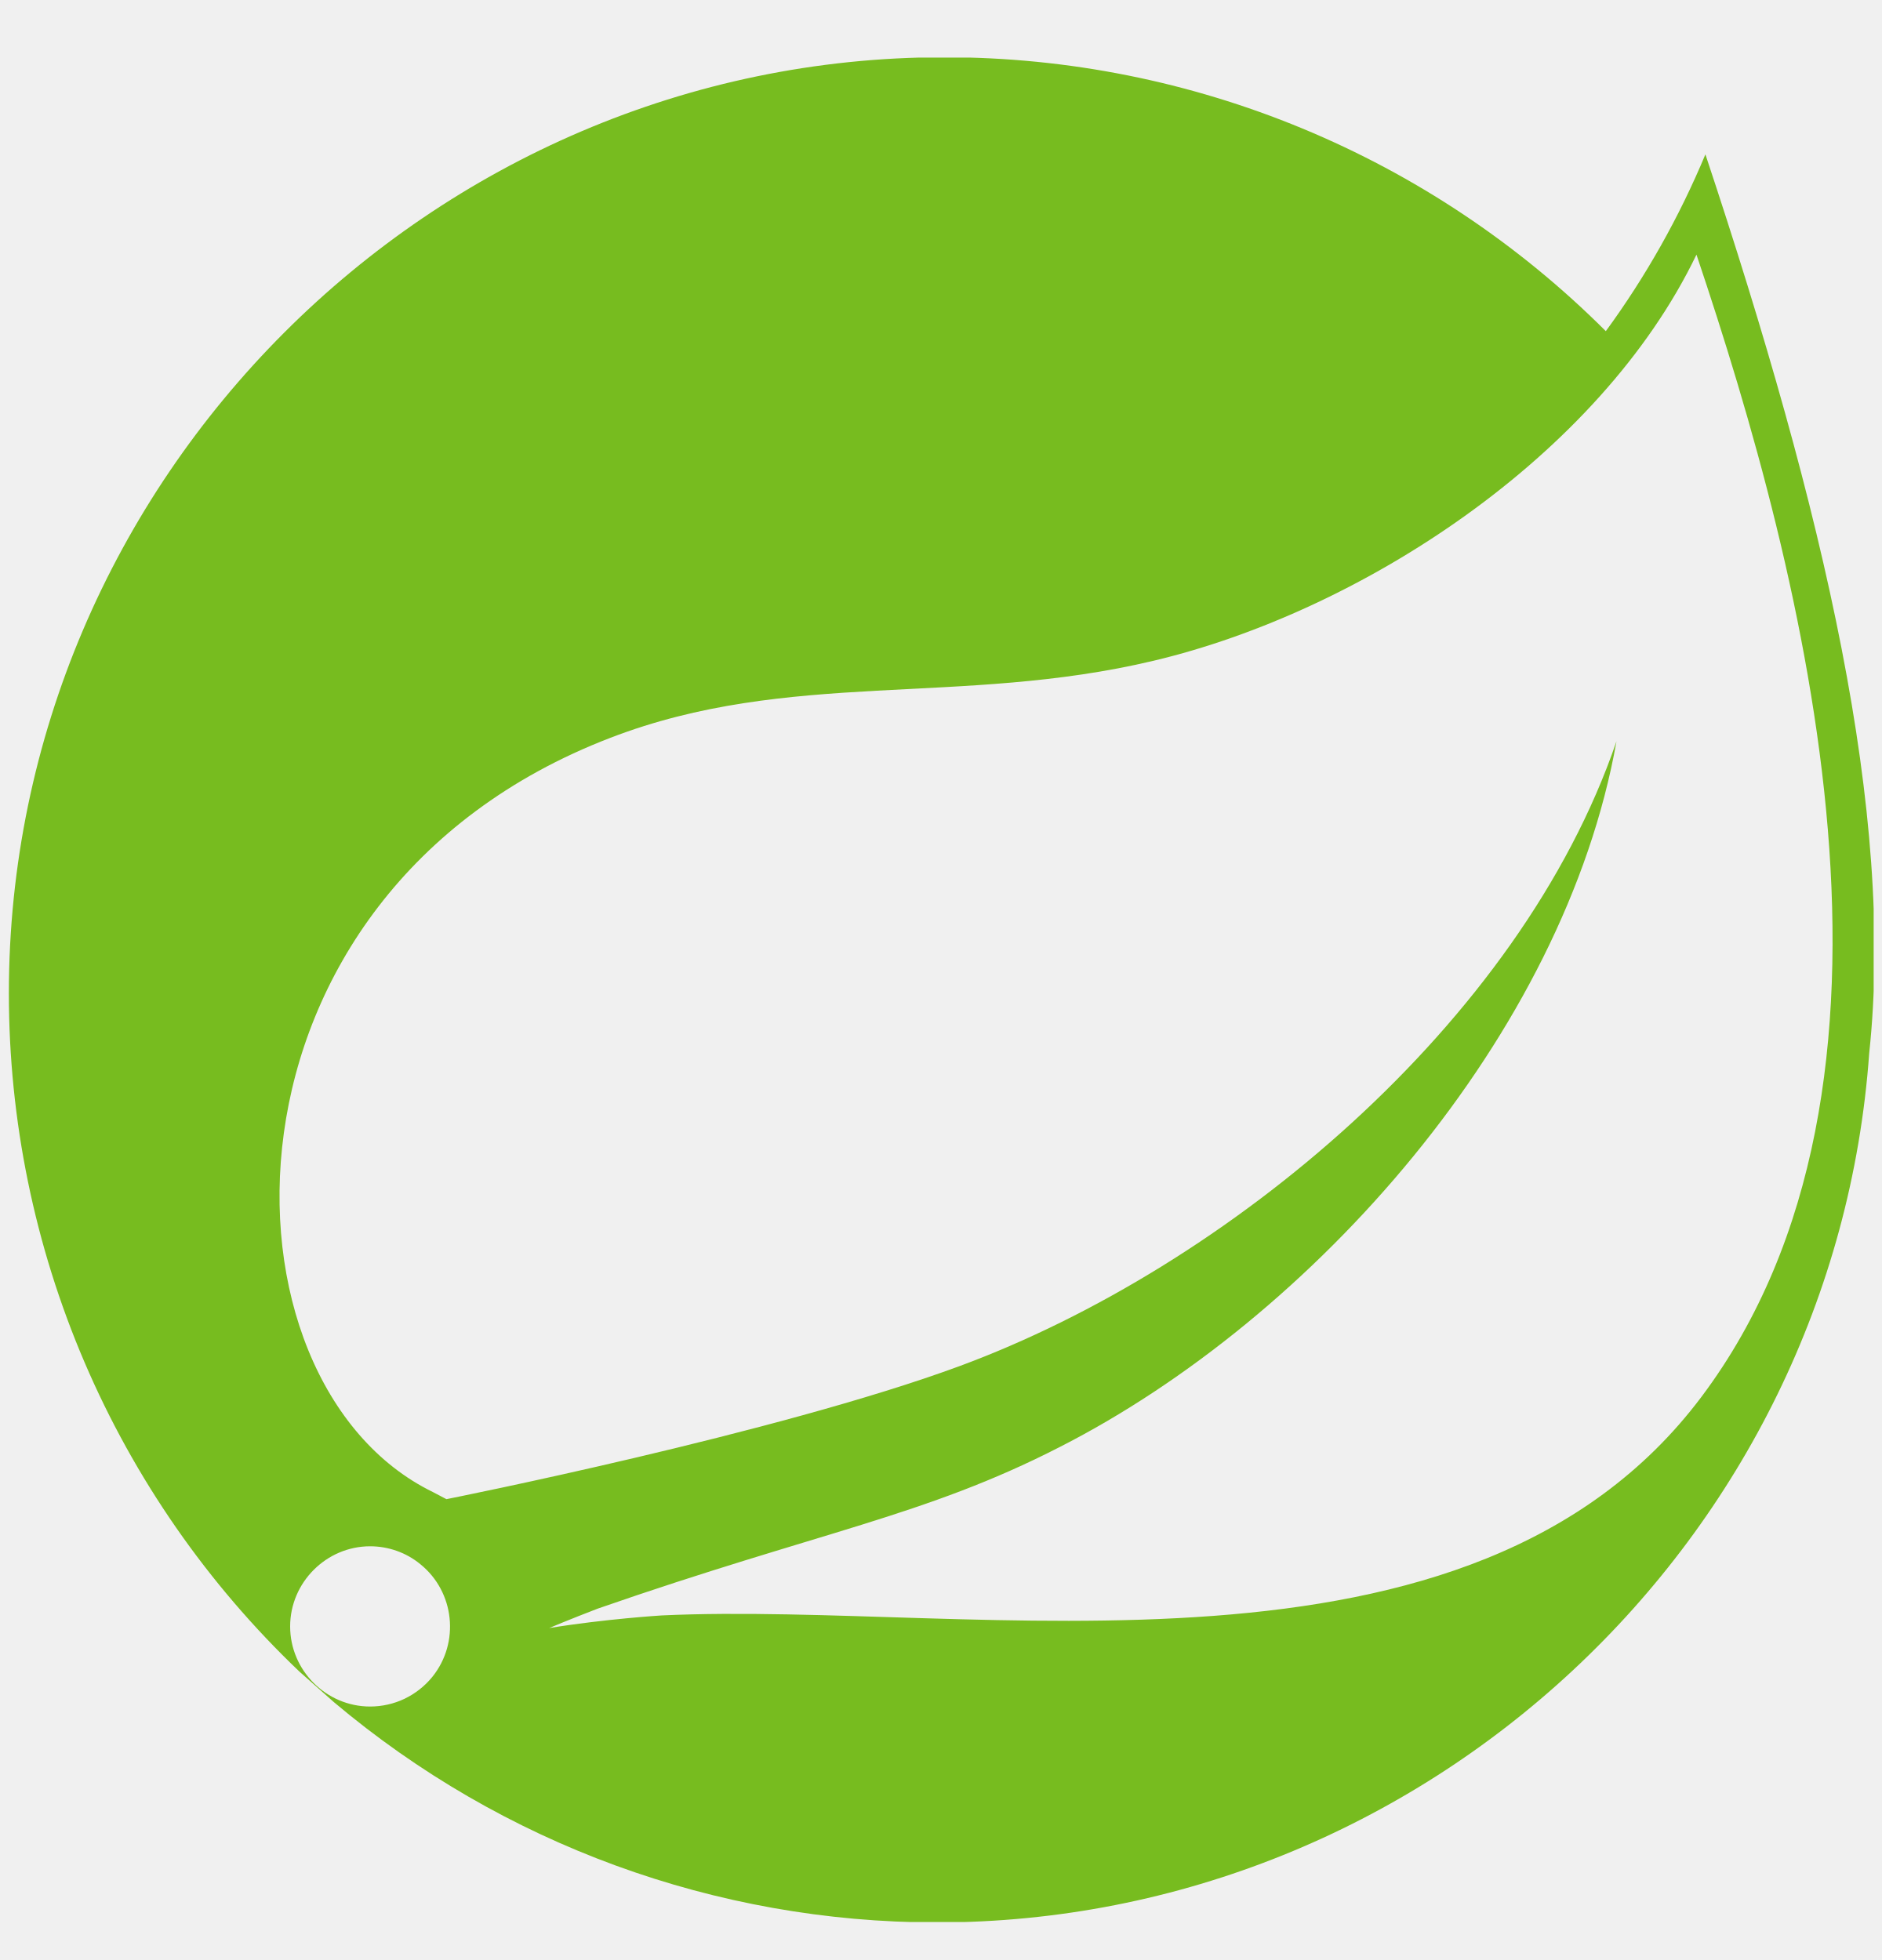
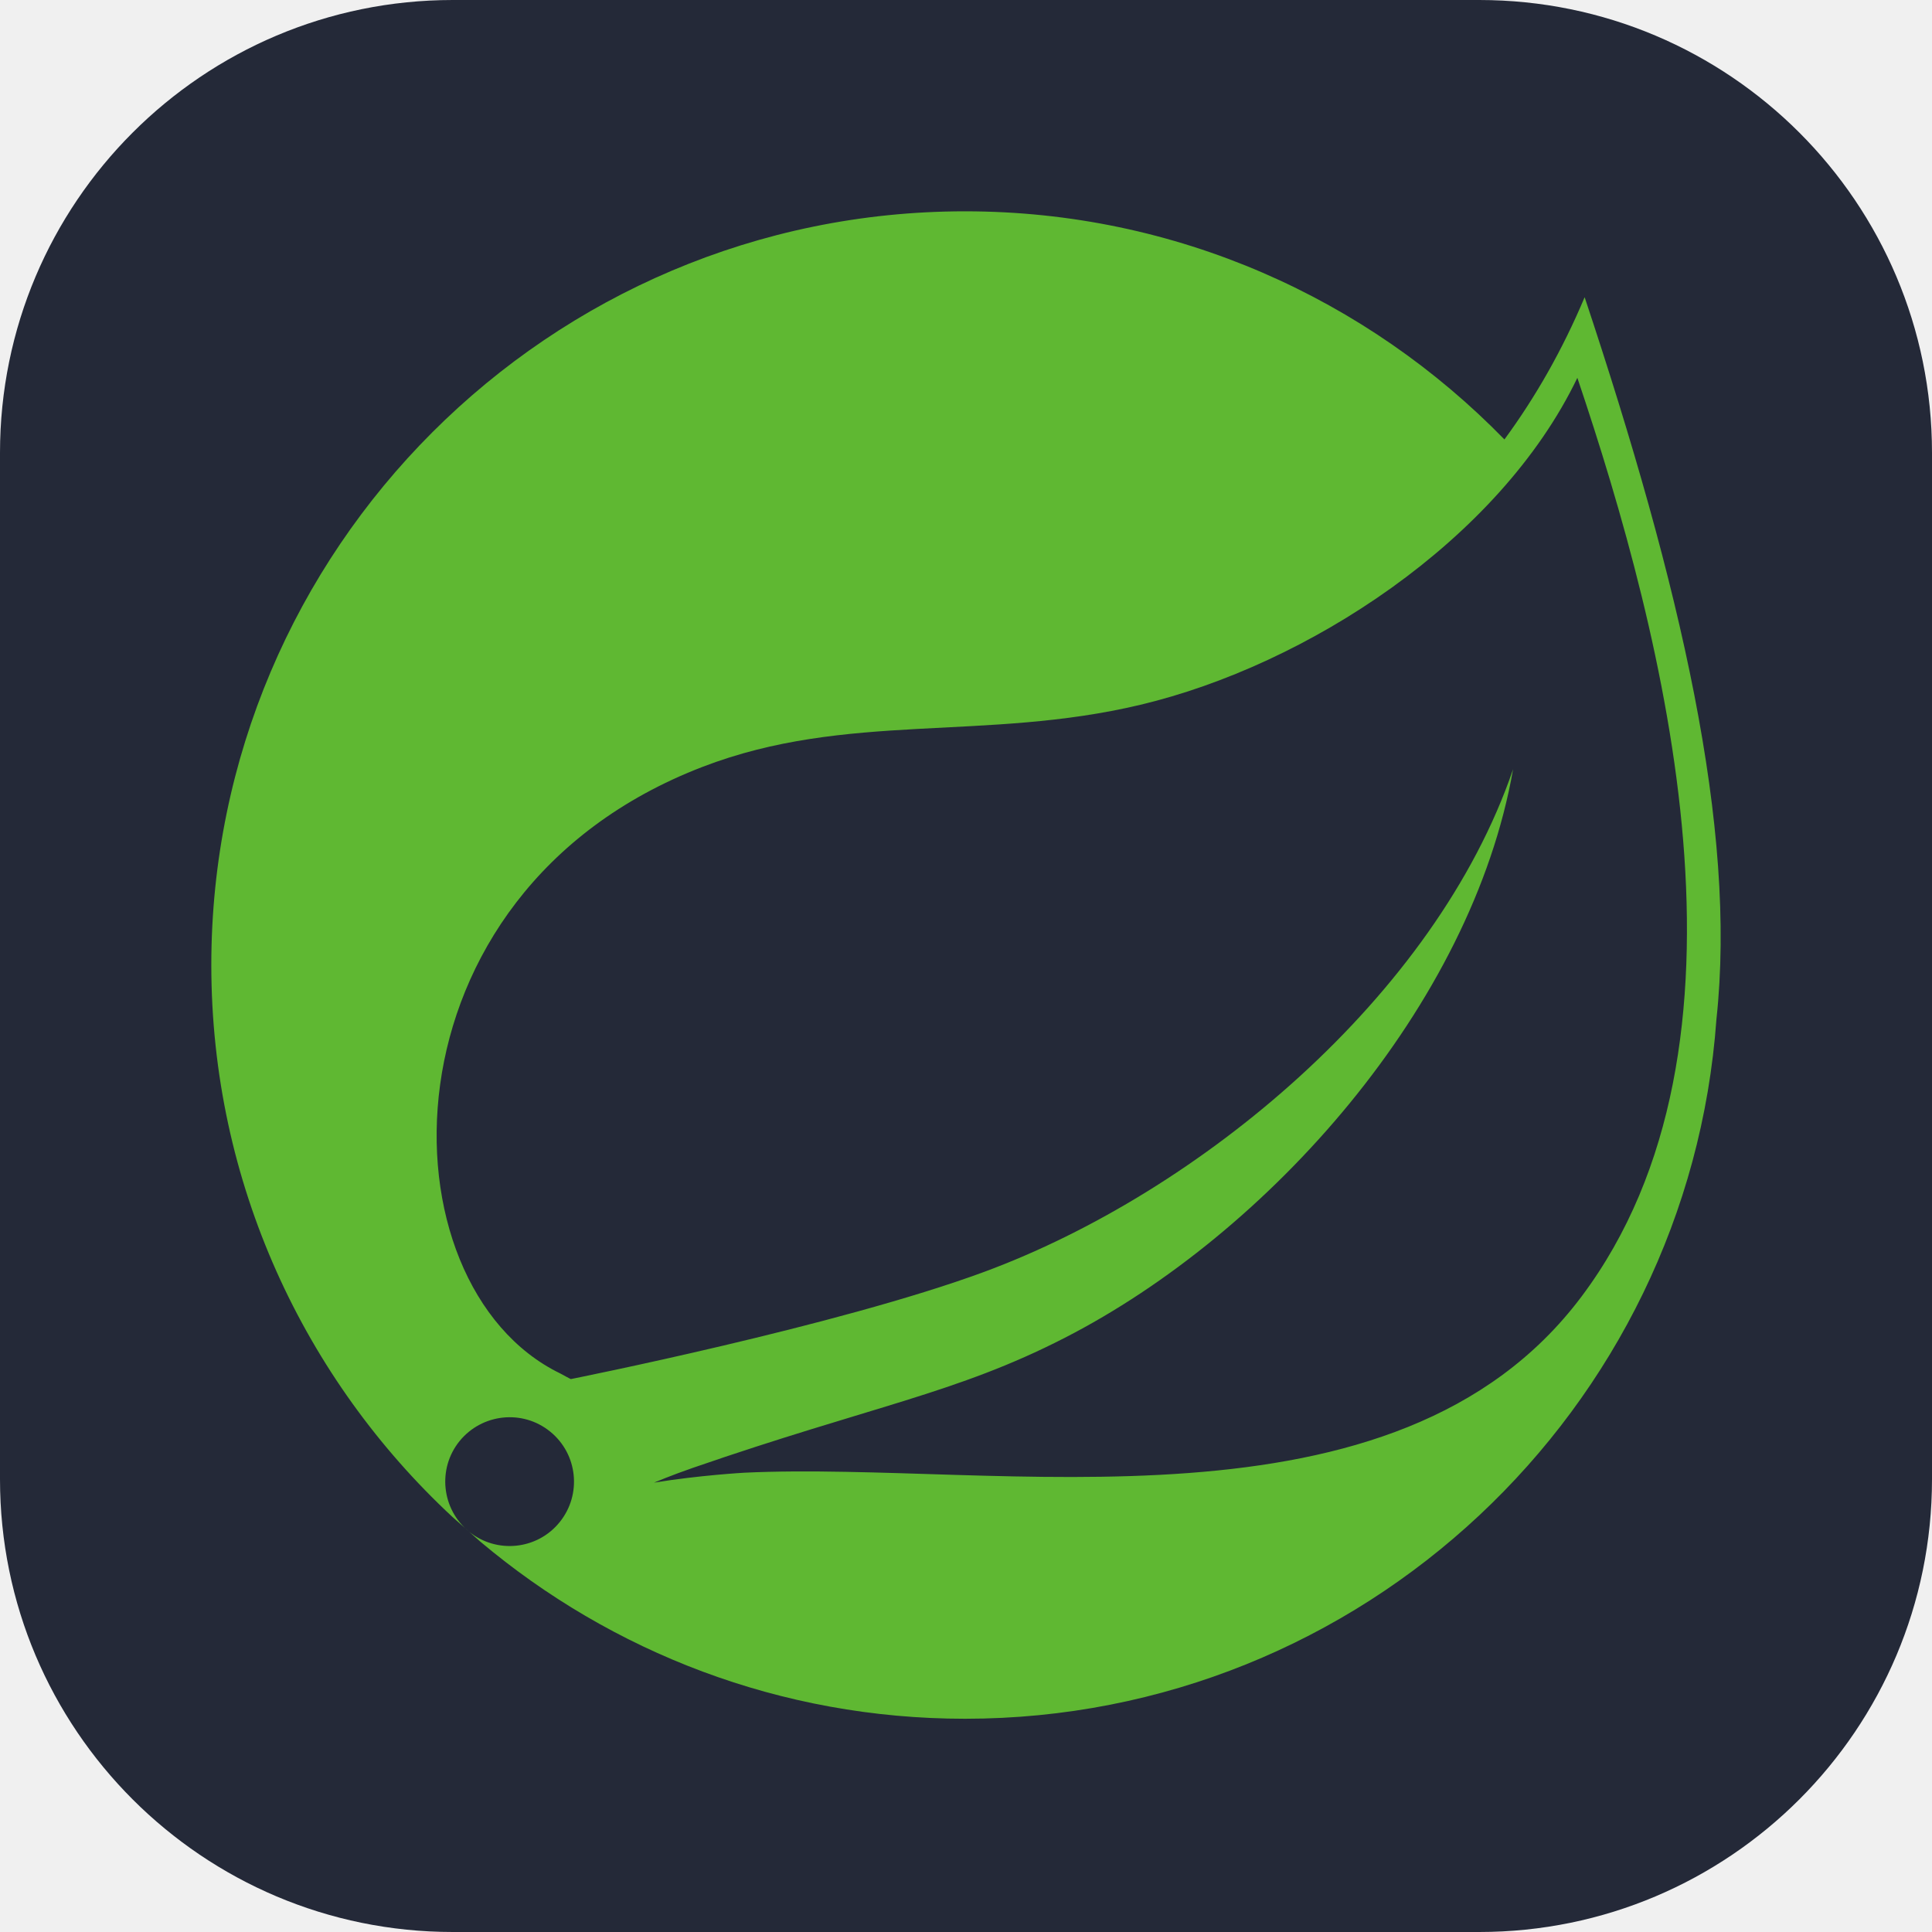
- <svg xmlns="http://www.w3.org/2000/svg" width="24" height="25" viewBox="0 0 24 25" fill="none">
-   <g clip-path="url(#clip0_4_160)">
-     <path d="M21.748 1.969C21.415 2.768 20.989 3.525 20.478 4.224C18.24 1.987 15.205 0.73 12.041 0.73C5.498 0.73 0.113 6.119 0.113 12.67C0.113 14.288 0.441 15.889 1.078 17.376C1.715 18.863 2.647 20.205 3.818 21.321L4.258 21.711C6.408 23.524 9.13 24.519 11.942 24.521C18.164 24.521 23.394 19.645 23.837 13.432C24.162 10.39 23.27 6.544 21.748 1.969ZM5.513 21.389C5.417 21.507 5.296 21.602 5.159 21.668C5.022 21.733 4.872 21.767 4.72 21.767C4.159 21.767 3.7 21.305 3.7 20.745C3.7 20.184 4.162 19.723 4.72 19.723C4.952 19.723 5.181 19.803 5.361 19.952C5.798 20.305 5.866 20.952 5.513 21.389ZM21.699 17.815C18.755 21.739 12.469 20.416 8.438 20.605C8.438 20.605 7.722 20.649 7.003 20.766C7.003 20.766 7.273 20.652 7.623 20.518C10.452 19.534 11.79 19.341 13.51 18.459C16.747 16.811 19.948 13.206 20.614 9.455C19.381 13.063 15.645 16.164 12.239 17.424C9.907 18.285 5.693 19.122 5.693 19.122L5.522 19.032C2.653 17.635 2.566 11.419 7.781 9.412C10.064 8.532 12.249 9.015 14.715 8.427C17.349 7.801 20.394 5.825 21.634 3.248C23.022 7.37 24.692 13.825 21.699 17.815Z" fill="#77BC1F" />
+ <svg xmlns="http://www.w3.org/2000/svg" width="48" height="48" viewBox="0 0 48 48" fill="none">
+   <g clip-path="url(#clip0_143_24)">
+     <path d="M36.75 0H11.25C5.037 0 0 5.037 0 11.25V36.75C0 42.963 5.037 48 11.25 48H36.75C42.963 48 48 42.963 48 36.75V11.25C48 5.037 42.963 0 36.75 0Z" fill="#242938" />
+     <path d="M39.29 32.216C34.674 38.366 24.815 36.29 18.494 36.589C18.494 36.589 17.375 36.651 16.248 36.836C16.248 36.836 16.674 36.655 17.218 36.467C21.657 34.932 23.755 34.624 26.453 33.238C31.521 30.641 36.566 24.986 37.592 19.111C35.663 24.761 29.795 29.625 24.453 31.599C20.796 32.949 14.183 34.262 14.182 34.263C14.185 34.267 13.918 34.124 13.915 34.121C9.417 31.933 9.287 22.192 17.456 19.052C21.037 17.675 24.462 18.432 28.334 17.51C32.463 16.528 37.245 13.433 39.189 9.387C41.368 15.85 43.986 25.963 39.29 32.216ZM39.37 7.384C38.821 8.689 38.15 9.866 37.377 10.918C33.974 7.426 29.225 5.25 23.976 5.25C13.65 5.25 5.25 13.651 5.25 23.975C5.25 29.387 7.56 34.268 11.243 37.69L11.653 38.053C10.969 37.495 10.863 36.489 11.418 35.803C11.977 35.118 12.983 35.011 13.668 35.567C14.355 36.123 14.46 37.132 13.904 37.818C13.35 38.505 12.341 38.609 11.655 38.055L11.934 38.302C15.192 41.045 19.392 42.702 23.976 42.702C33.846 42.702 41.95 35.021 42.644 25.326C43.158 20.579 41.756 14.552 39.37 7.384Z" fill="#5FB832" />
  </g>
  <defs>
-     <clipPath id="clip0_4_160">
-       <rect width="23.781" height="23.781" fill="white" transform="translate(0.112549 0.734375)" />
+     <clipPath id="clip0_143_24">
+       <rect width="48" height="48" fill="white" />
    </clipPath>
  </defs>
</svg>
